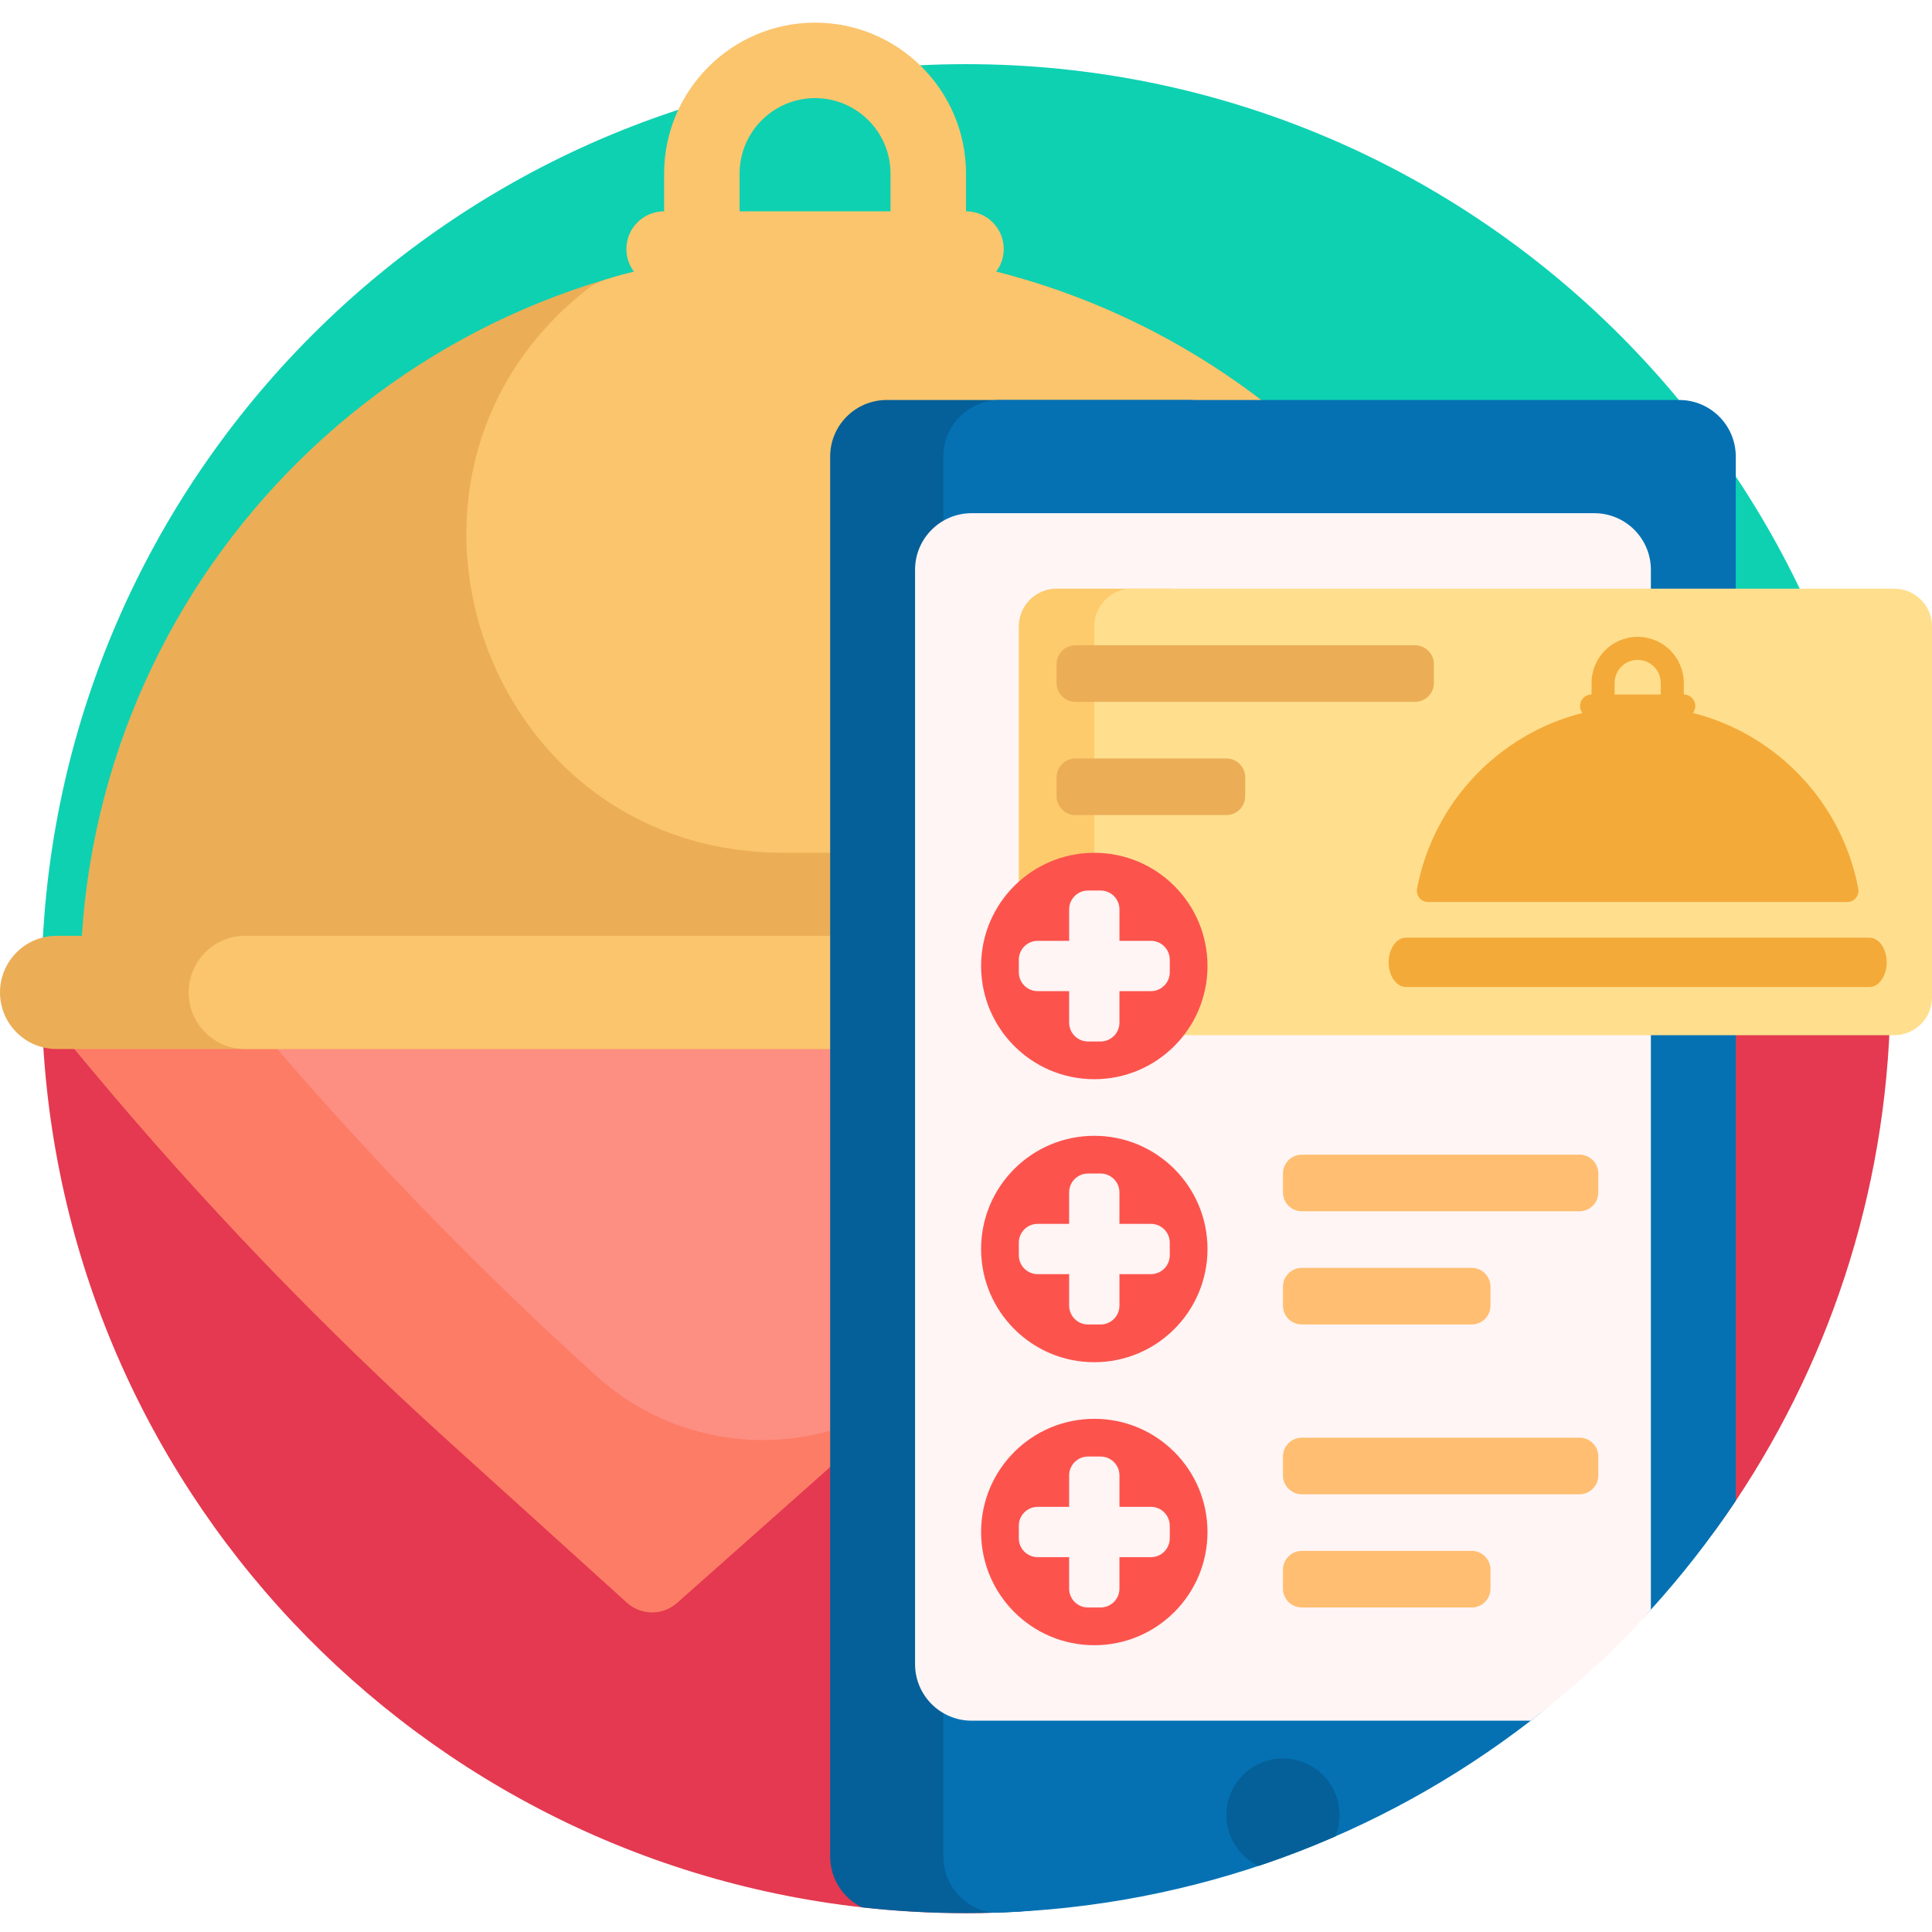
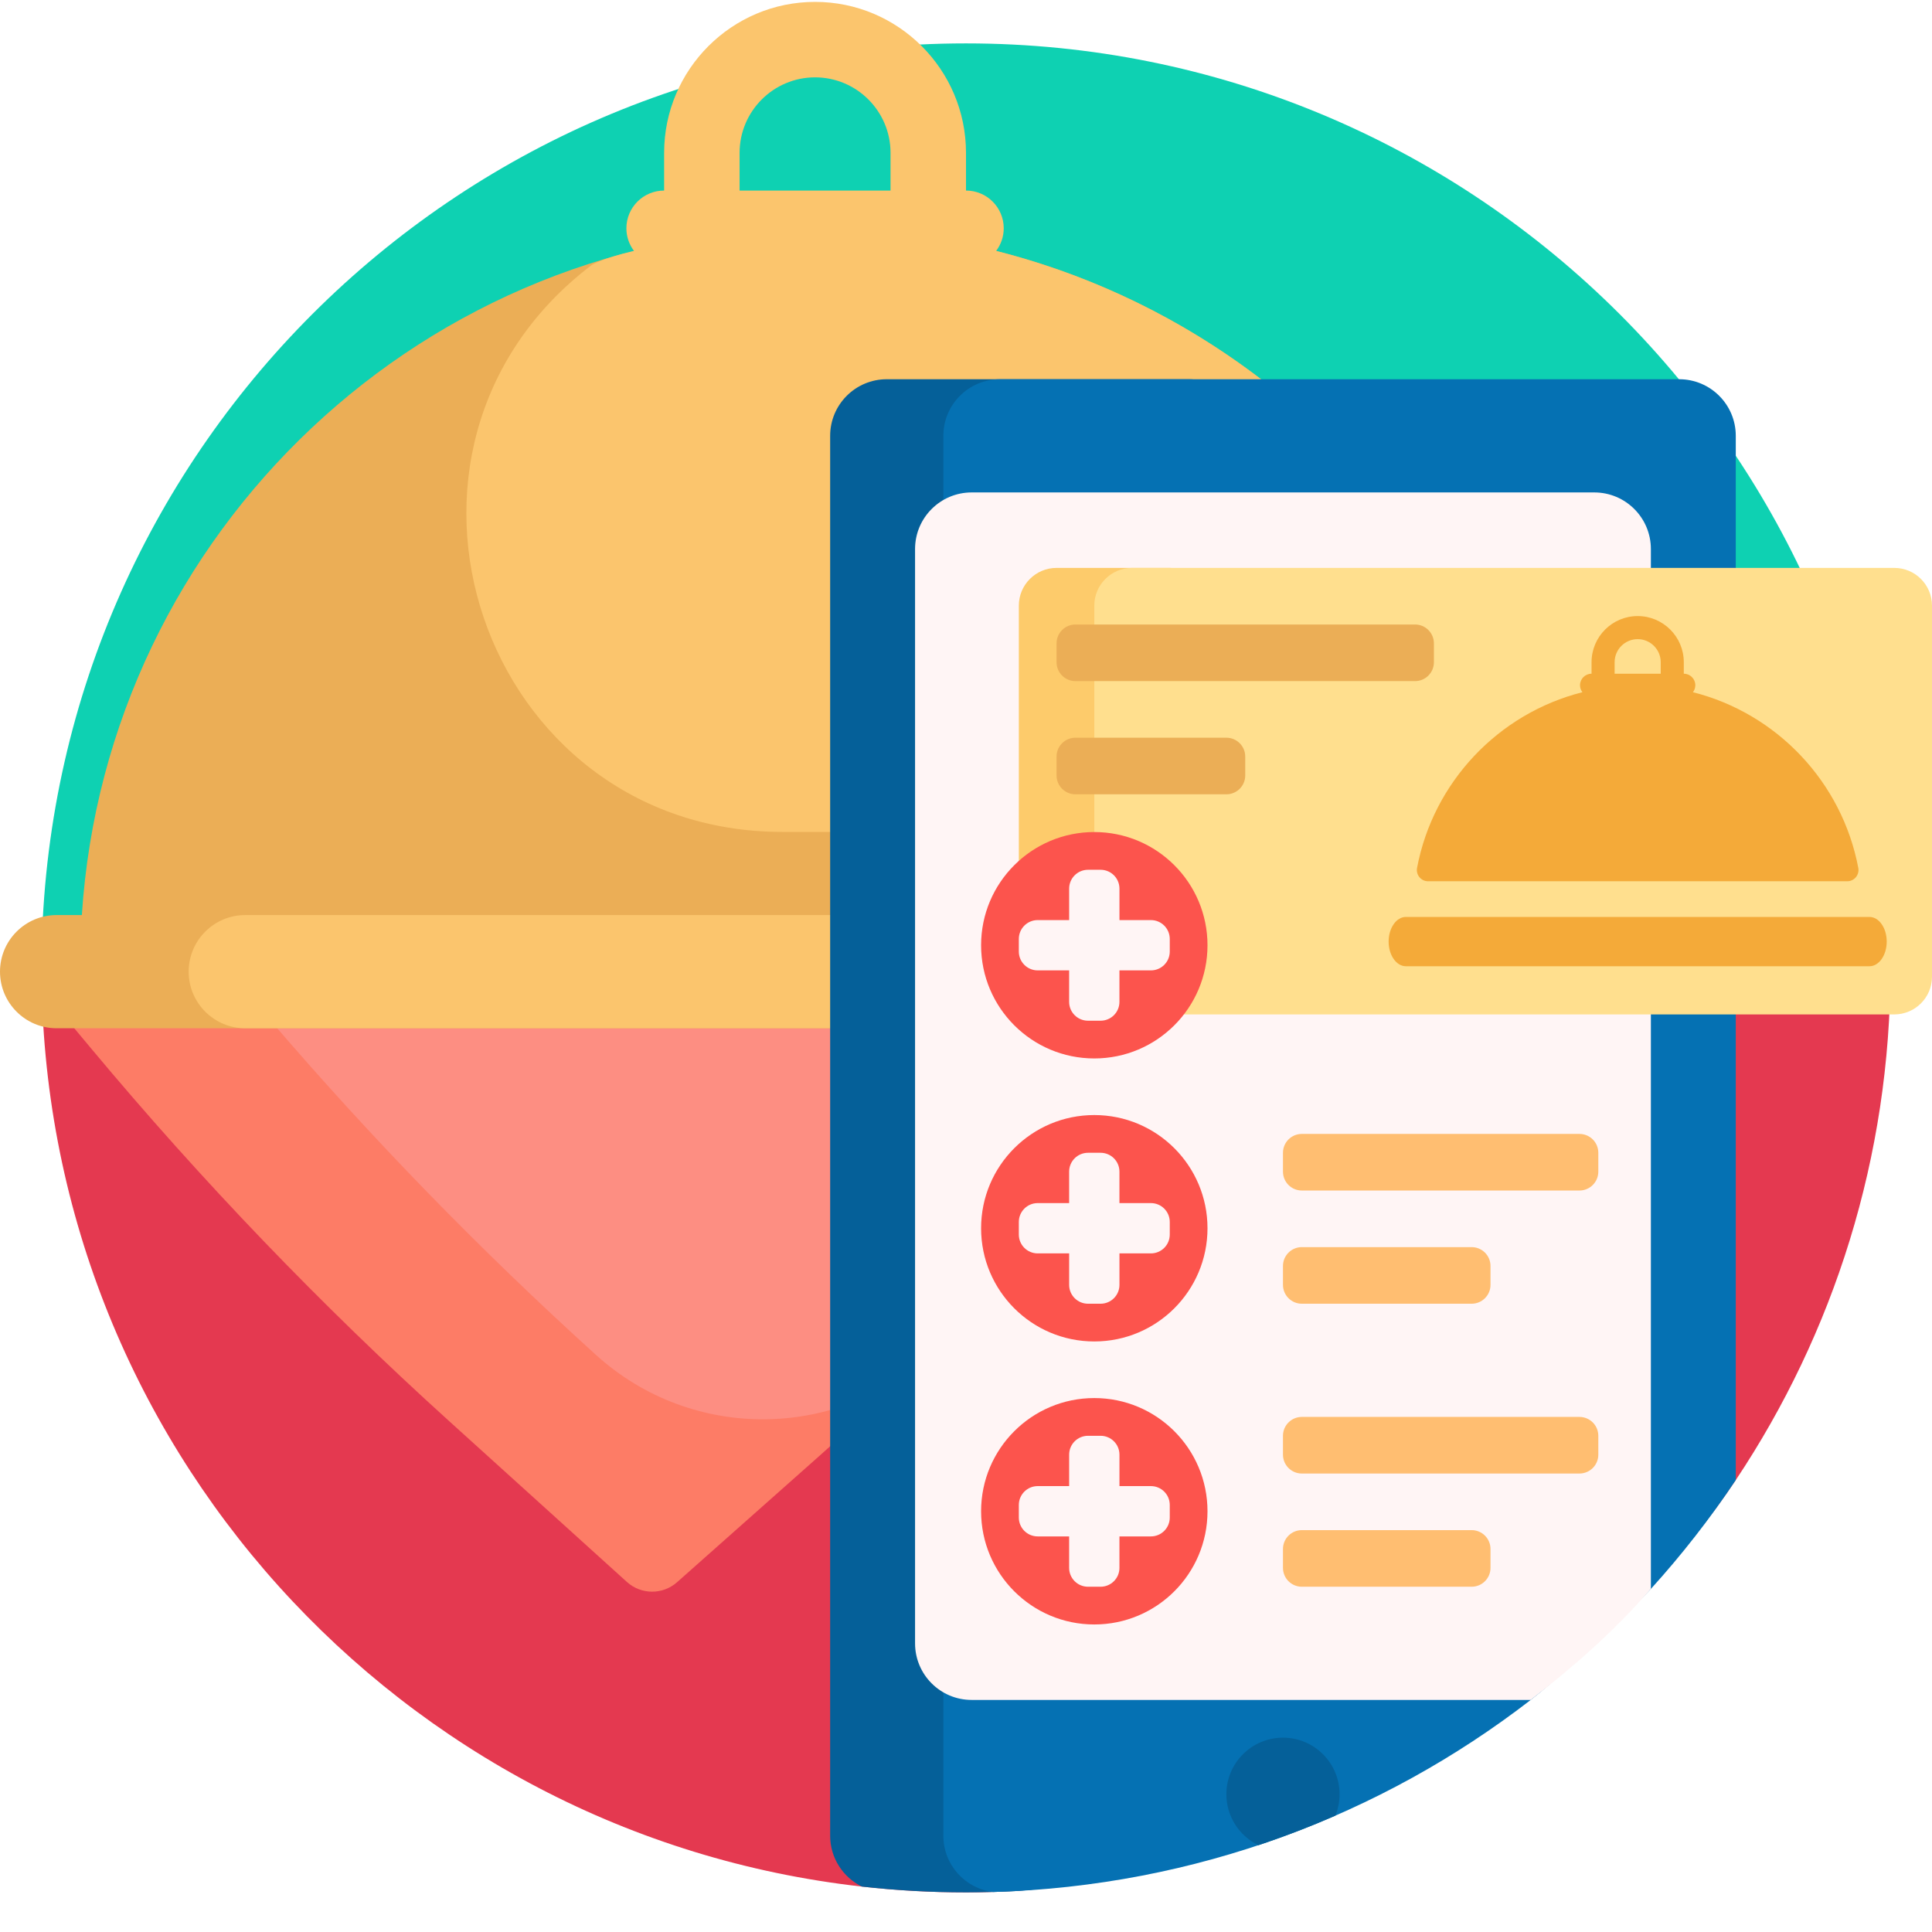
- <svg xmlns="http://www.w3.org/2000/svg" height="512pt" viewBox="0 -5 512 511" width="512pt">
+ <svg xmlns="http://www.w3.org/2000/svg" viewBox="0 0 512 512">
  <path d="m11.082 250.145c3.371-132.371 111.734-238.645 244.918-238.645s241.547 106.273 244.918 238.645zm0 0" fill="#0ed1b2" />
  <path d="m501 256.5c0 50.199-15.098 96.871-41 135.727-21.781 32.672-53.199 57.812-87.703 76.875-35.07 19.371-73.398 32.398-116.297 32.398-9.336 0-18.547-.523-27.609-1.539-122.312-13.719-217.391-117.484-217.391-243.461 0-2.125.027-4.242.082-6.355h489.836c.055 2.113.082 4.23.082 6.355zm0 0" fill="#e43950" />
  <path d="m166.141 419.238-47.223-42.727c-33.832-30.617-65.48-63.562-94.711-98.594l-6.262-7.5h309.613c-33.59 41.41-70.516 80.008-110.402 115.402l-37.73 33.484c-3.797 3.367-9.52 3.34-13.285-.066zm0 0" fill="#fd7c66" />
  <path d="m71.668 270.418h256.73c-18.195 25.586-52.598 60.441-80.832 87.48-24.895 23.844-64 24.355-89.559 1.227-30.629-27.719-59.465-57.352-86.34-88.707zm0 0" fill="#fd8e82" />
  <path d="m432 257.5c0 8.285-6.715 15-15 15h-402c-8.285 0-15-6.715-15-15s6.715-15 15-15h6.691c6.578-101.598 91.051-181.969 194.309-181.969s187.73 80.371 194.309 181.969h6.691c8.285 0 15 6.715 15 15zm0 0" fill="#ebae56" />
  <path d="m207.402 220.469h200.219c-13.566-75.199-70.305-135.387-143.633-153.973 1.258-1.672 2.012-3.742 2.012-5.996 0-5.523-4.477-10-10-10v-10c0-22.055-17.945-40-40-40s-40 17.945-40 40v10c-5.523 0-10 4.477-10 10 0 2.254.754 4.328 2.016 6-8.18 1.914-10.938 3.52-11.395 3.871-63.582 48.543-29.215 150.098 50.781 150.098zm-11.402-179.969c0-11.027 8.973-20 20-20s20 8.973 20 20v10h-40zm236 217c0 8.285-6.715 15-15 15h-352c-8.285 0-15-6.715-15-15s6.715-15 15-15h352c8.285 0 15 6.715 15 15zm0 0" fill="#fbc56d" />
  <path d="m329.703 436.703c-.062 34.188-26.695 62.695-60.836 64.465-4.262.219-8.551.332-12.867.332-9.344 0-18.539-.52-27.609-1.539-4.957-2.449-8.391-7.559-8.391-13.461v-371c0-8.285 6.715-15 15-15h80c8.281 0 15 6.715 15 15 0 0-.105 217.625-.297 321.203zm0 0" fill="#056099" />
  <path d="m460 115.5v276.727c-6.785 10.18-14.309 19.82-22.5 28.848-4.277 4.715-9.738 9.266-14.367 13.637-5.891 5.559-11.059 10.828-17.477 15.789-39.613 30.605-88.863 49.344-142.426 50.895-7.449-.879-13.23-7.211-13.23-14.895v-371c0-8.285 6.715-15 15-15h180c8.285 0 15 6.715 15 15zm0 0" fill="#0571b3" />
  <path d="m355 475.5c0 1.996-.398 3.922-1.105 5.664-6.66 2.906-13.457 5.52-20.41 7.836-5.008-2.43-8.484-7.562-8.484-13.5 0-8.285 6.719-15 15-15 8.285 0 15 6.715 15 15zm0 0" fill="#056099" />
  <path d="m405.656 450.5h-148.156c-8.285 0-15-6.715-15-15v-290c0-8.285 6.715-15 15-15h165c8.285 0 15 6.715 15 15v275.574c-9.543 11.016-20.367 20.562-31.844 29.426zm0 0" fill="#fff5f5" />
  <path d="m310 268.832h-30c-5.523 0-10-4.477-10-10v-98.332c0-5.523 4.477-10 10-10h30c5.523 0 10 4.477 10 10v98.332c0 5.523-4.477 10-10 10zm0 0" fill="#fdcb6b" />
  <path d="m502 268.832h-202c-5.523 0-10-4.477-10-10v-98.332c0-5.523 4.477-10 10-10h202c5.523 0 10 4.477 10 10v98.332c0 5.523-4.477 10-10 10zm0 0" fill="#ffdf8e" />
  <path d="m500 249.531c0 3.609-2.051 6.535-4.582 6.535h-122.836c-2.531 0-4.582-2.926-4.582-6.535 0-3.605 2.051-6.535 4.582-6.535h122.832c2.535 0 4.586 2.93 4.586 6.535zm-124.465-19.531c4.301-22.758 21.562-40.926 43.82-46.559-.391-.516-.633-1.148-.633-1.844 0-1.688 1.367-3.055 3.055-3.055v-3.055c0-6.742 5.484-12.223 12.223-12.223s12.223 5.48 12.223 12.223v3.055c1.688 0 3.055 1.367 3.055 3.055 0 .695-.242 1.328-.629 1.844 22.254 5.633 39.516 23.801 43.816 46.559.348 1.84-1.051 3.543-2.922 3.543h-111.086c-1.871 0-3.27-1.703-2.922-3.543zm52.355-51.457h12.219v-3.055c0-3.371-2.738-6.109-6.109-6.109s-6.109 2.738-6.109 6.109zm0 0" fill="#f4aa39" />
  <path d="m380 170.5v5c0 2.762-2.238 5-5 5h-90c-2.762 0-5-2.238-5-5v-5c0-2.762 2.238-5 5-5h90c2.762 0 5 2.238 5 5zm-55 25h-40c-2.762 0-5 2.238-5 5v5c0 2.762 2.238 5 5 5h40c2.762 0 5-2.238 5-5v-5c0-2.762-2.238-5-5-5zm0 0" fill="#ebae56" />
  <path d="m418.57 315.5h-73.57c-2.762 0-5-2.238-5-5v-5c0-2.762 2.238-5 5-5h73.57c2.762 0 5 2.238 5 5v5c0 2.762-2.238 5-5 5zm-23.57 25v-5c0-2.762-2.238-5-5-5h-45c-2.762 0-5 2.238-5 5v5c0 2.762 2.238 5 5 5h45c2.762 0 5-2.238 5-5zm28.57 45v-5c0-2.762-2.238-5-5-5h-73.57c-2.762 0-5 2.238-5 5v5c0 2.762 2.238 5 5 5h73.57c2.762 0 5-2.238 5-5zm-28.57 30v-5c0-2.762-2.238-5-5-5h-45c-2.762 0-5 2.238-5 5v5c0 2.762 2.238 5 5 5h45c2.762 0 5-2.238 5-5zm0 0" fill="#ffbe71" />
  <path d="m320 325.5c0 16.566-13.43 30-30 30s-30-13.434-30-30 13.43-30 30-30 30 13.434 30 30zm-30 45c-16.57 0-30 13.434-30 30s13.43 30 30 30 30-13.434 30-30-13.43-30-30-30zm0-90c16.57 0 30-13.434 30-30s-13.43-30-30-30-30 13.434-30 30 13.43 30 30 30zm0 0" fill="#fc544d" />
  <path d="m310 323.832v3.332c0 2.766-2.238 5-5 5h-8.332v8.336c0 2.762-2.238 5-5 5h-3.332c-2.762 0-5-2.238-5-5v-8.336h-8.336c-2.762 0-5-2.234-5-5v-3.332c0-2.762 2.238-5 5-5h8.332v-8.332c0-2.762 2.238-5 5-5h3.332c2.762 0 5 2.238 5 5v8.332h8.336c2.762 0 5 2.238 5 5zm-5 70h-8.332v-8.332c0-2.762-2.238-5-5-5h-3.332c-2.762 0-5 2.238-5 5v8.332h-8.336c-2.762 0-5 2.238-5 5v3.332c0 2.766 2.238 5 5 5h8.332v8.336c0 2.762 2.238 5 5 5h3.332c2.762 0 5-2.238 5-5v-8.336h8.336c2.762 0 5-2.234 5-5v-3.332c0-2.762-2.238-5-5-5zm0-150h-8.332v-8.332c0-2.762-2.238-5-5-5h-3.332c-2.762 0-5 2.238-5 5v8.332h-8.336c-2.762 0-5 2.238-5 5v3.332c0 2.766 2.238 5 5 5h8.332v8.336c0 2.762 2.238 5 5 5h3.332c2.762 0 5-2.238 5-5v-8.336h8.336c2.762 0 5-2.234 5-5v-3.332c0-2.762-2.238-5-5-5zm0 0" fill="#fff5f5" />
</svg>
